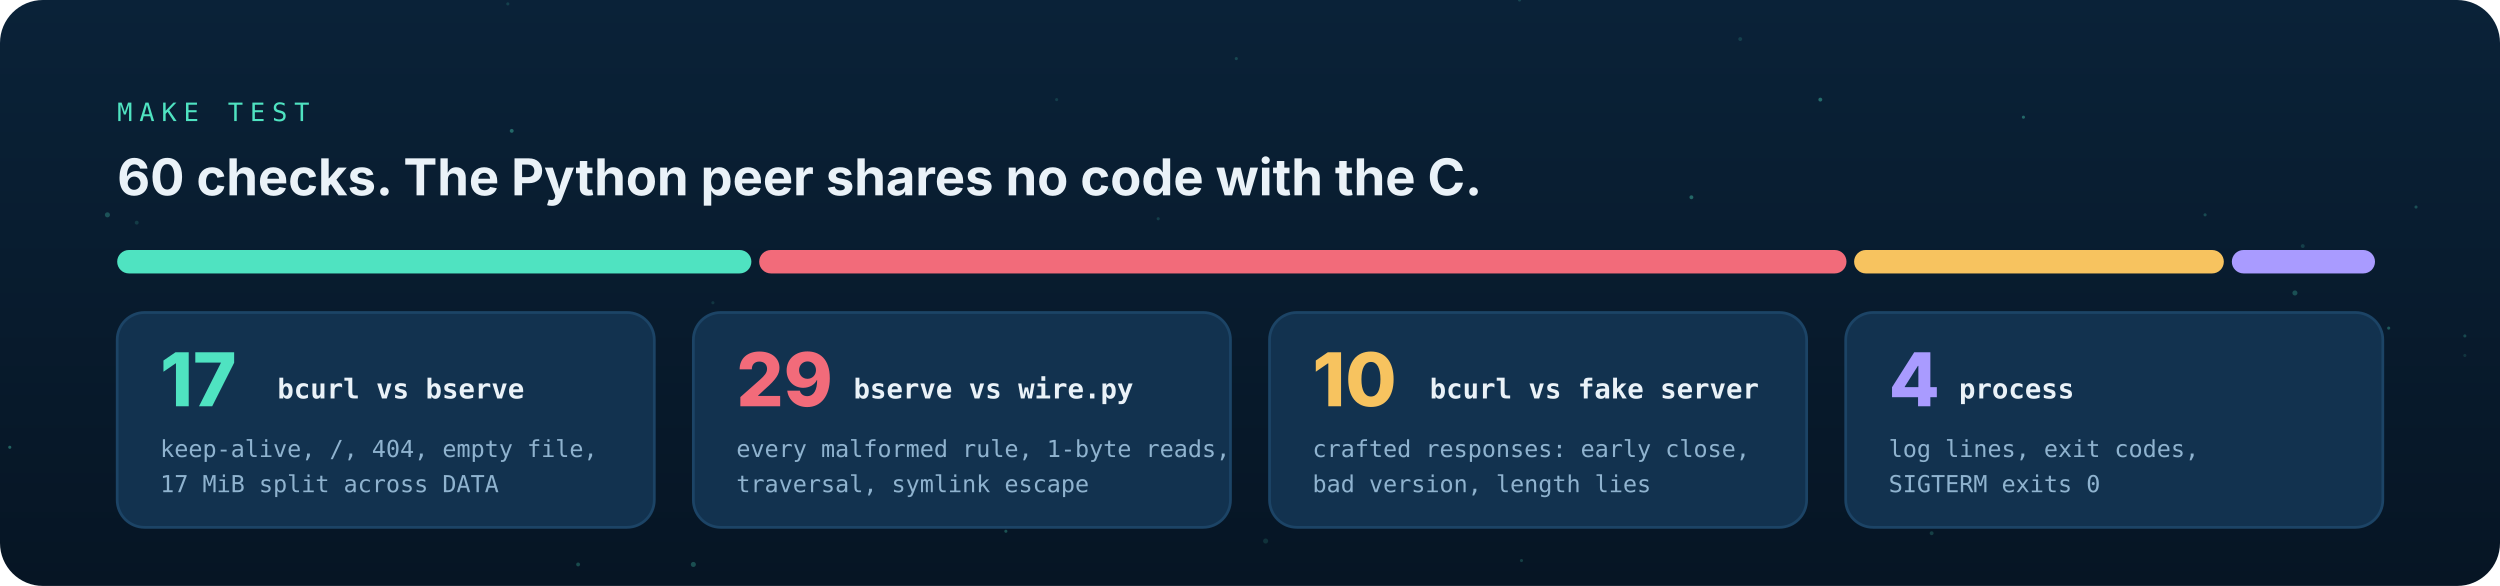
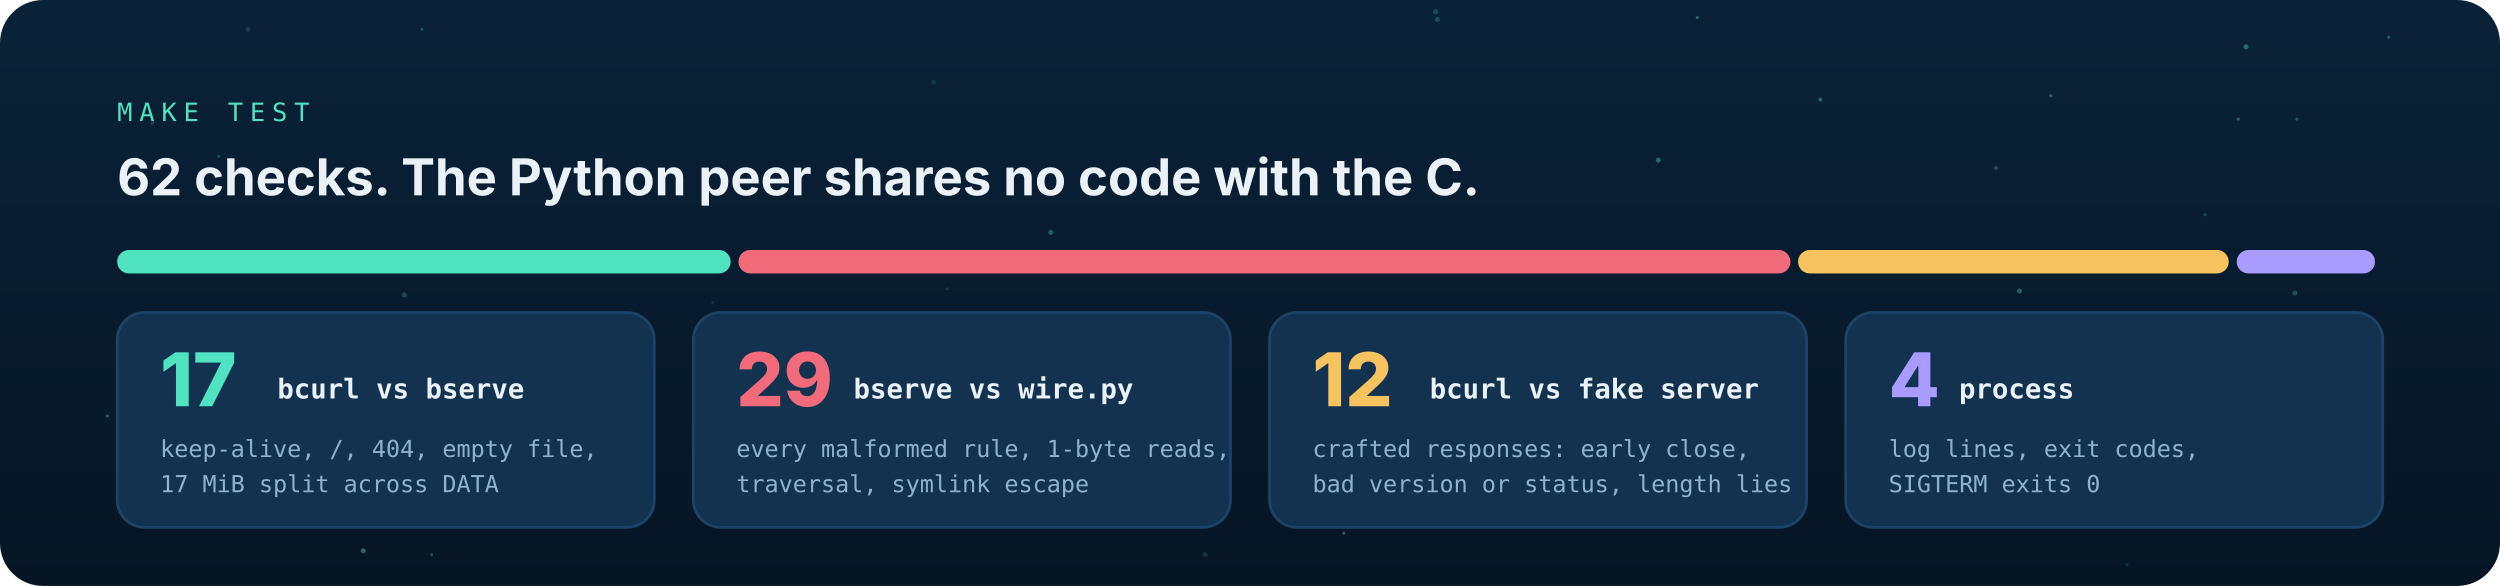
- <svg xmlns="http://www.w3.org/2000/svg" width="1280" height="300" viewBox="0 0 1280 300" role="img" aria-label="60 checks in four suites, all passing">
+ <svg xmlns="http://www.w3.org/2000/svg" width="1280" height="300" viewBox="0 0 1280 300" role="img" aria-label="62 checks in four suites, all passing">
  <defs>
    <linearGradient id="sea" x1="0" y1="0" x2="0" y2="1">
      <stop offset="0" stop-color="#0A2238" />
      <stop offset="1" stop-color="#061524" />
    </linearGradient>
    <clipPath id="card">
      <rect width="1280" height="300" rx="22" />
    </clipPath>
    <marker id="ah" viewBox="0 0 10 10" refX="9" refY="5" markerWidth="7" markerHeight="7" orient="auto-start-reverse">
      <path d="M0,0 L10,5 L0,10 z" fill="context-stroke" />
    </marker>
  </defs>
+   <style>.tw{animation:tw 4s ease-in-out infinite}@keyframes tw{0%,100%{opacity:.12}50%{opacity:.6}}.gr{transform-box:fill-box;transform-origin:left;animation:gr .9s cubic-bezier(.2,.8,.2,1) both}@keyframes gr{from{transform:scaleX(0)}to{transform:scaleX(1)}}.up{animation:up .7s ease-out both}@keyframes up{from{opacity:0;transform:translateY(14px)}to{opacity:1;transform:translateY(0)}}@media (prefers-reduced-motion:reduce){*{animation:none!important}}</style>
  <g clip-path="url(#card)">
    <rect width="1280" height="300" fill="url(#sea)" />
-     <circle cx="593" cy="112" r="0.8" fill="#4FE3C1" opacity="0.17" />
-     <circle cx="866" cy="101" r="1.0" fill="#4FE3C1" opacity="0.37" />
-     <circle cx="103" cy="166" r="1.3" fill="#4FE3C1" opacity="0.32" />
-     <circle cx="932" cy="51" r="1.0" fill="#4FE3C1" opacity="0.39" />
-     <circle cx="541" cy="51" r="0.8" fill="#4FE3C1" opacity="0.15" />
-     <circle cx="648" cy="277" r="1.3" fill="#4FE3C1" opacity="0.14" />
-     <circle cx="881" cy="237" r="0.8" fill="#4FE3C1" opacity="0.38" />
-     <circle cx="262" cy="67" r="1.0" fill="#4FE3C1" opacity="0.37" />
-     <circle cx="989" cy="273" r="1.0" fill="#4FE3C1" opacity="0.20" />
-     <circle cx="1036" cy="60" r="0.8" fill="#4FE3C1" opacity="0.37" />
-     <circle cx="70" cy="114" r="1.0" fill="#4FE3C1" opacity="0.16" />
-     <circle cx="303" cy="221" r="0.8" fill="#4FE3C1" opacity="0.39" />
-     <circle cx="5" cy="229" r="0.8" fill="#4FE3C1" opacity="0.37" />
-     <circle cx="260" cy="2" r="0.8" fill="#4FE3C1" opacity="0.16" />
-     <circle cx="1175" cy="150" r="1.3" fill="#4FE3C1" opacity="0.26" />
-     <circle cx="1179" cy="126" r="1.0" fill="#4FE3C1" opacity="0.17" />
-     <circle cx="979" cy="210" r="0.8" fill="#4FE3C1" opacity="0.17" />
-     <circle cx="779" cy="287" r="0.8" fill="#4FE3C1" opacity="0.20" />
-     <circle cx="875" cy="256" r="1.3" fill="#4FE3C1" opacity="0.20" />
-     <circle cx="1273" cy="299" r="0.8" fill="#4FE3C1" opacity="0.36" />
-     <circle cx="515" cy="272" r="0.8" fill="#4FE3C1" opacity="0.29" />
-     <circle cx="55" cy="110" r="1.3" fill="#4FE3C1" opacity="0.27" />
-     <circle cx="723" cy="206" r="1.0" fill="#4FE3C1" opacity="0.15" />
-     <circle cx="1129" cy="110" r="0.8" fill="#4FE3C1" opacity="0.23" />
-     <circle cx="1262" cy="172" r="0.8" fill="#4FE3C1" opacity="0.23" />
-     <circle cx="778" cy="0" r="0.8" fill="#4FE3C1" opacity="0.18" />
-     <circle cx="568" cy="97" r="0.8" fill="#4FE3C1" opacity="0.21" />
-     <circle cx="365" cy="155" r="0.8" fill="#4FE3C1" opacity="0.13" />
-     <circle cx="999" cy="242" r="1.0" fill="#4FE3C1" opacity="0.22" />
-     <circle cx="996" cy="170" r="0.8" fill="#4FE3C1" opacity="0.24" />
-     <circle cx="296" cy="289" r="1.0" fill="#4FE3C1" opacity="0.26" />
-     <circle cx="1223" cy="168" r="0.8" fill="#4FE3C1" opacity="0.31" />
-     <circle cx="219" cy="253" r="1.0" fill="#4FE3C1" opacity="0.13" />
-     <circle cx="1203" cy="243" r="1.0" fill="#4FE3C1" opacity="0.39" />
-     <circle cx="1262" cy="182" r="0.8" fill="#4FE3C1" opacity="0.13" />
-     <circle cx="577" cy="236" r="1.0" fill="#4FE3C1" opacity="0.29" />
-     <circle cx="1237" cy="106" r="0.8" fill="#4FE3C1" opacity="0.25" />
-     <circle cx="355" cy="289" r="1.3" fill="#4FE3C1" opacity="0.28" />
-     <circle cx="891" cy="20" r="1.0" fill="#4FE3C1" opacity="0.16" />
-     <circle cx="719" cy="238" r="1.3" fill="#4FE3C1" opacity="0.37" />
-     <circle cx="216" cy="215" r="1.3" fill="#4FE3C1" opacity="0.37" />
-     <circle cx="633" cy="30" r="0.8" fill="#4FE3C1" opacity="0.20" />
+     <circle class="tw" style="animation-delay:-1.9s" cx="478" cy="42" r="1.3" fill="#4FE3C1" opacity="0.12" />
+     <circle class="tw" style="animation-delay:-2.0s" cx="1150" cy="24" r="1.3" fill="#4FE3C1" opacity="0.38" />
+     <circle class="tw" style="animation-delay:-2.8s" cx="932" cy="51" r="1.0" fill="#4FE3C1" opacity="0.39" />
+     <circle class="tw" style="animation-delay:-1.7s" cx="216" cy="15" r="0.8" fill="#4FE3C1" opacity="0.26" />
+     <circle class="tw" style="animation-delay:-3.7s" cx="756" cy="232" r="1.0" fill="#4FE3C1" opacity="0.34" />
+     <circle class="tw" style="animation-delay:-3.5s" cx="1176" cy="61" r="0.8" fill="#4FE3C1" opacity="0.32" />
+     <circle class="tw" style="animation-delay:-1.7s" cx="112" cy="80" r="0.8" fill="#4FE3C1" opacity="0.23" />
+     <circle class="tw" style="animation-delay:-1.4s" cx="55" cy="213" r="0.8" fill="#4FE3C1" opacity="0.37" />
+     <circle class="tw" style="animation-delay:-0.2s" cx="485" cy="148" r="0.8" fill="#4FE3C1" opacity="0.19" />
+     <circle class="tw" style="animation-delay:-2.9s" cx="1089" cy="289" r="0.8" fill="#4FE3C1" opacity="0.15" />
+     <circle class="tw" style="animation-delay:-2.3s" cx="1146" cy="61" r="0.8" fill="#4FE3C1" opacity="0.37" />
+     <circle class="tw" style="animation-delay:-0.5s" cx="1175" cy="150" r="1.3" fill="#4FE3C1" opacity="0.26" />
+     <circle class="tw" style="animation-delay:-3.7s" cx="538" cy="119" r="1.3" fill="#4FE3C1" opacity="0.33" />
+     <circle class="tw" style="animation-delay:-2.8s" cx="186" cy="282" r="1.3" fill="#4FE3C1" opacity="0.39" />
+     <circle class="tw" style="animation-delay:-0.2s" cx="710" cy="182" r="0.8" fill="#4FE3C1" opacity="0.33" />
+     <circle class="tw" style="animation-delay:-2.9s" cx="736" cy="10" r="1.3" fill="#4FE3C1" opacity="0.23" />
+     <circle class="tw" style="animation-delay:-3.6s" cx="207" cy="151" r="1.3" fill="#4FE3C1" opacity="0.22" />
+     <circle class="tw" style="animation-delay:-2.7s" cx="756" cy="232" r="0.8" fill="#4FE3C1" opacity="0.36" />
+     <circle class="tw" style="animation-delay:-0.4s" cx="1129" cy="110" r="0.8" fill="#4FE3C1" opacity="0.23" />
+     <circle class="tw" style="animation-delay:-3.9s" cx="735" cy="6" r="1.3" fill="#4FE3C1" opacity="0.21" />
+     <circle class="tw" style="animation-delay:-1.7s" cx="273" cy="133" r="1.0" fill="#4FE3C1" opacity="0.35" />
+     <circle class="tw" style="animation-delay:-1.2s" cx="365" cy="155" r="0.8" fill="#4FE3C1" opacity="0.13" />
+     <circle class="tw" style="animation-delay:-3.1s" cx="1034" cy="149" r="1.3" fill="#4FE3C1" opacity="0.34" />
+     <circle class="tw" style="animation-delay:-2.3s" cx="85" cy="194" r="0.8" fill="#4FE3C1" opacity="0.39" />
+     <circle class="tw" style="animation-delay:-1.6s" cx="477" cy="258" r="1.0" fill="#4FE3C1" opacity="0.16" />
+     <circle class="tw" style="animation-delay:-1.2s" cx="887" cy="263" r="0.8" fill="#4FE3C1" opacity="0.13" />
+     <circle class="tw" style="animation-delay:-3.9s" cx="221" cy="284" r="0.8" fill="#4FE3C1" opacity="0.29" />
+     <circle class="tw" style="animation-delay:-0.0s" cx="78" cy="63" r="1.0" fill="#4FE3C1" opacity="0.20" />
+     <circle class="tw" style="animation-delay:-0.1s" cx="1022" cy="86" r="1.0" fill="#4FE3C1" opacity="0.28" />
+     <circle class="tw" style="animation-delay:-0.5s" cx="111" cy="167" r="1.3" fill="#4FE3C1" opacity="0.15" />
+     <circle class="tw" style="animation-delay:-1.7s" cx="182" cy="169" r="1.0" fill="#4FE3C1" opacity="0.28" />
+     <circle class="tw" style="animation-delay:-3.2s" cx="849" cy="82" r="1.3" fill="#4FE3C1" opacity="0.37" />
+     <circle class="tw" style="animation-delay:-2.0s" cx="127" cy="15" r="1.3" fill="#4FE3C1" opacity="0.16" />
+     <circle class="tw" style="animation-delay:-3.2s" cx="1050" cy="49" r="0.8" fill="#4FE3C1" opacity="0.36" />
+     <circle class="tw" style="animation-delay:-0.8s" cx="606" cy="177" r="1.3" fill="#4FE3C1" opacity="0.23" />
+     <circle class="tw" style="animation-delay:-0.7s" cx="617" cy="284" r="1.3" fill="#4FE3C1" opacity="0.14" />
+     <circle class="tw" style="animation-delay:-2.6s" cx="744" cy="176" r="1.0" fill="#4FE3C1" opacity="0.27" />
+     <circle class="tw" style="animation-delay:-2.1s" cx="688" cy="273" r="0.8" fill="#4FE3C1" opacity="0.37" />
+     <circle class="tw" style="animation-delay:-2.3s" cx="1223" cy="19" r="0.8" fill="#4FE3C1" opacity="0.32" />
+     <circle class="tw" style="animation-delay:-0.4s" cx="895" cy="136" r="1.0" fill="#4FE3C1" opacity="0.37" />
+     <circle class="tw" style="animation-delay:-2.9s" cx="869" cy="9" r="0.8" fill="#4FE3C1" opacity="0.37" />
+     <circle class="tw" style="animation-delay:-0.9s" cx="1054" cy="219" r="1.3" fill="#4FE3C1" opacity="0.26" />
    <text xml:space="preserve" x="60" y="62" font-family="'JetBrains Mono','SFMono-Regular',Menlo,Consolas,'DejaVu Sans Mono',monospace" font-size="13" letter-spacing="3.5" fill="#4FE3C1">MAKE TEST</text>
-     <text xml:space="preserve" x="60" y="100" font-family="'Inter','Segoe UI','Helvetica Neue',Arial,'DejaVu Sans',sans-serif" font-size="26" font-weight="700" fill="#EAF2F8">60 checks. The Python peer shares no code with the C.</text>
-     <rect x="60.0" y="128" width="324.7" height="12" rx="6" fill="#4FE3C1" />
-     <rect x="388.7" y="128" width="556.7" height="12" rx="6" fill="#F26B7A" />
-     <rect x="949.3" y="128" width="189.3" height="12" rx="6" fill="#F7C35F" />
-     <rect x="1142.7" y="128" width="73.3" height="12" rx="6" fill="#A99BFF" />
-     <rect x="60.0" y="160" width="275.0" height="110" rx="14" fill="#12324F" stroke="#1C4466" stroke-width="1.4" />
-     <text xml:space="preserve" x="82.0" y="208" font-family="'Inter','Segoe UI','Helvetica Neue',Arial,'DejaVu Sans',sans-serif" font-size="38" font-weight="800" fill="#4FE3C1">17</text>
-     <text xml:space="preserve" x="142.0" y="204" font-family="'JetBrains Mono','SFMono-Regular',Menlo,Consolas,'DejaVu Sans Mono',monospace" font-size="14" font-weight="700" fill="#EAF2F8">bcurl vs bserve</text>
-     <text xml:space="preserve" x="82.0" y="234" font-family="'JetBrains Mono','SFMono-Regular',Menlo,Consolas,'DejaVu Sans Mono',monospace" font-size="12" fill="#8FB3CF">keep-alive, /, 404, empty file,</text>
-     <text xml:space="preserve" x="82.0" y="252" font-family="'JetBrains Mono','SFMono-Regular',Menlo,Consolas,'DejaVu Sans Mono',monospace" font-size="12" fill="#8FB3CF">17 MiB split across DATA</text>
-     <rect x="355.0" y="160" width="275.0" height="110" rx="14" fill="#12324F" stroke="#1C4466" stroke-width="1.4" />
-     <text xml:space="preserve" x="377.0" y="208" font-family="'Inter','Segoe UI','Helvetica Neue',Arial,'DejaVu Sans',sans-serif" font-size="38" font-weight="800" fill="#F26B7A">29</text>
-     <text xml:space="preserve" x="437.0" y="204" font-family="'JetBrains Mono','SFMono-Regular',Menlo,Consolas,'DejaVu Sans Mono',monospace" font-size="14" font-weight="700" fill="#EAF2F8">bserve vs wire.py</text>
-     <text xml:space="preserve" x="377.0" y="234" font-family="'JetBrains Mono','SFMono-Regular',Menlo,Consolas,'DejaVu Sans Mono',monospace" font-size="12" fill="#8FB3CF">every malformed rule, 1-byte reads,</text>
-     <text xml:space="preserve" x="377.0" y="252" font-family="'JetBrains Mono','SFMono-Regular',Menlo,Consolas,'DejaVu Sans Mono',monospace" font-size="12" fill="#8FB3CF">traversal, symlink escape</text>
-     <rect x="650.0" y="160" width="275.0" height="110" rx="14" fill="#12324F" stroke="#1C4466" stroke-width="1.4" />
-     <text xml:space="preserve" x="672.0" y="208" font-family="'Inter','Segoe UI','Helvetica Neue',Arial,'DejaVu Sans',sans-serif" font-size="38" font-weight="800" fill="#F7C35F">10</text>
-     <text xml:space="preserve" x="732.0" y="204" font-family="'JetBrains Mono','SFMono-Regular',Menlo,Consolas,'DejaVu Sans Mono',monospace" font-size="14" font-weight="700" fill="#EAF2F8">bcurl vs fake server</text>
-     <text xml:space="preserve" x="672.0" y="234" font-family="'JetBrains Mono','SFMono-Regular',Menlo,Consolas,'DejaVu Sans Mono',monospace" font-size="12" fill="#8FB3CF">crafted responses: early close,</text>
-     <text xml:space="preserve" x="672.0" y="252" font-family="'JetBrains Mono','SFMono-Regular',Menlo,Consolas,'DejaVu Sans Mono',monospace" font-size="12" fill="#8FB3CF">bad version, length lies</text>
-     <rect x="945.0" y="160" width="275.0" height="110" rx="14" fill="#12324F" stroke="#1C4466" stroke-width="1.4" />
-     <text xml:space="preserve" x="967.0" y="208" font-family="'Inter','Segoe UI','Helvetica Neue',Arial,'DejaVu Sans',sans-serif" font-size="38" font-weight="800" fill="#A99BFF">4</text>
-     <text xml:space="preserve" x="1003.0" y="204" font-family="'JetBrains Mono','SFMono-Regular',Menlo,Consolas,'DejaVu Sans Mono',monospace" font-size="14" font-weight="700" fill="#EAF2F8">process</text>
-     <text xml:space="preserve" x="967.0" y="234" font-family="'JetBrains Mono','SFMono-Regular',Menlo,Consolas,'DejaVu Sans Mono',monospace" font-size="12" fill="#8FB3CF">log lines, exit codes,</text>
-     <text xml:space="preserve" x="967.0" y="252" font-family="'JetBrains Mono','SFMono-Regular',Menlo,Consolas,'DejaVu Sans Mono',monospace" font-size="12" fill="#8FB3CF">SIGTERM exits 0</text>
+     <text xml:space="preserve" x="60" y="100" font-family="'Inter','Segoe UI','Helvetica Neue',Arial,'DejaVu Sans',sans-serif" font-size="26" font-weight="700" fill="#EAF2F8">62 checks. The Python peer shares no code with the C.</text>
+     <rect class="gr" style="animation-delay:0.20s" x="60.0" y="128" width="314.1" height="12" rx="6" fill="#4FE3C1" />
+     <rect class="gr" style="animation-delay:0.45s" x="378.1" y="128" width="538.6" height="12" rx="6" fill="#F26B7A" />
+     <rect class="gr" style="animation-delay:0.70s" x="920.6" y="128" width="220.5" height="12" rx="6" fill="#F7C35F" />
+     <rect class="gr" style="animation-delay:0.95s" x="1145.2" y="128" width="70.8" height="12" rx="6" fill="#A99BFF" />
+     <g class="up" style="animation-delay:0.50s">
+       <rect x="60.0" y="160" width="275.0" height="110" rx="14" fill="#12324F" stroke="#1C4466" stroke-width="1.4" />
+       <text xml:space="preserve" x="82.0" y="208" font-family="'Inter','Segoe UI','Helvetica Neue',Arial,'DejaVu Sans',sans-serif" font-size="38" font-weight="800" fill="#4FE3C1">17</text>
+       <text xml:space="preserve" x="142.0" y="204" font-family="'JetBrains Mono','SFMono-Regular',Menlo,Consolas,'DejaVu Sans Mono',monospace" font-size="14" font-weight="700" fill="#EAF2F8">bcurl vs bserve</text>
+       <text xml:space="preserve" x="82.0" y="234" font-family="'JetBrains Mono','SFMono-Regular',Menlo,Consolas,'DejaVu Sans Mono',monospace" font-size="12" fill="#8FB3CF">keep-alive, /, 404, empty file,</text>
+       <text xml:space="preserve" x="82.0" y="252" font-family="'JetBrains Mono','SFMono-Regular',Menlo,Consolas,'DejaVu Sans Mono',monospace" font-size="12" fill="#8FB3CF">17 MiB split across DATA</text>
+     </g>
+     <g class="up" style="animation-delay:0.70s">
+       <rect x="355.0" y="160" width="275.0" height="110" rx="14" fill="#12324F" stroke="#1C4466" stroke-width="1.4" />
+       <text xml:space="preserve" x="377.0" y="208" font-family="'Inter','Segoe UI','Helvetica Neue',Arial,'DejaVu Sans',sans-serif" font-size="38" font-weight="800" fill="#F26B7A">29</text>
+       <text xml:space="preserve" x="437.0" y="204" font-family="'JetBrains Mono','SFMono-Regular',Menlo,Consolas,'DejaVu Sans Mono',monospace" font-size="14" font-weight="700" fill="#EAF2F8">bserve vs wire.py</text>
+       <text xml:space="preserve" x="377.0" y="234" font-family="'JetBrains Mono','SFMono-Regular',Menlo,Consolas,'DejaVu Sans Mono',monospace" font-size="12" fill="#8FB3CF">every malformed rule, 1-byte reads,</text>
+       <text xml:space="preserve" x="377.0" y="252" font-family="'JetBrains Mono','SFMono-Regular',Menlo,Consolas,'DejaVu Sans Mono',monospace" font-size="12" fill="#8FB3CF">traversal, symlink escape</text>
+     </g>
+     <g class="up" style="animation-delay:0.90s">
+       <rect x="650.0" y="160" width="275.0" height="110" rx="14" fill="#12324F" stroke="#1C4466" stroke-width="1.4" />
+       <text xml:space="preserve" x="672.0" y="208" font-family="'Inter','Segoe UI','Helvetica Neue',Arial,'DejaVu Sans',sans-serif" font-size="38" font-weight="800" fill="#F7C35F">12</text>
+       <text xml:space="preserve" x="732.0" y="204" font-family="'JetBrains Mono','SFMono-Regular',Menlo,Consolas,'DejaVu Sans Mono',monospace" font-size="14" font-weight="700" fill="#EAF2F8">bcurl vs fake server</text>
+       <text xml:space="preserve" x="672.0" y="234" font-family="'JetBrains Mono','SFMono-Regular',Menlo,Consolas,'DejaVu Sans Mono',monospace" font-size="12" fill="#8FB3CF">crafted responses: early close,</text>
+       <text xml:space="preserve" x="672.0" y="252" font-family="'JetBrains Mono','SFMono-Regular',Menlo,Consolas,'DejaVu Sans Mono',monospace" font-size="12" fill="#8FB3CF">bad version or status, length lies</text>
+     </g>
+     <g class="up" style="animation-delay:1.10s">
+       <rect x="945.0" y="160" width="275.0" height="110" rx="14" fill="#12324F" stroke="#1C4466" stroke-width="1.4" />
+       <text xml:space="preserve" x="967.0" y="208" font-family="'Inter','Segoe UI','Helvetica Neue',Arial,'DejaVu Sans',sans-serif" font-size="38" font-weight="800" fill="#A99BFF">4</text>
+       <text xml:space="preserve" x="1003.0" y="204" font-family="'JetBrains Mono','SFMono-Regular',Menlo,Consolas,'DejaVu Sans Mono',monospace" font-size="14" font-weight="700" fill="#EAF2F8">process</text>
+       <text xml:space="preserve" x="967.0" y="234" font-family="'JetBrains Mono','SFMono-Regular',Menlo,Consolas,'DejaVu Sans Mono',monospace" font-size="12" fill="#8FB3CF">log lines, exit codes,</text>
+       <text xml:space="preserve" x="967.0" y="252" font-family="'JetBrains Mono','SFMono-Regular',Menlo,Consolas,'DejaVu Sans Mono',monospace" font-size="12" fill="#8FB3CF">SIGTERM exits 0</text>
+     </g>
  </g>
</svg>
